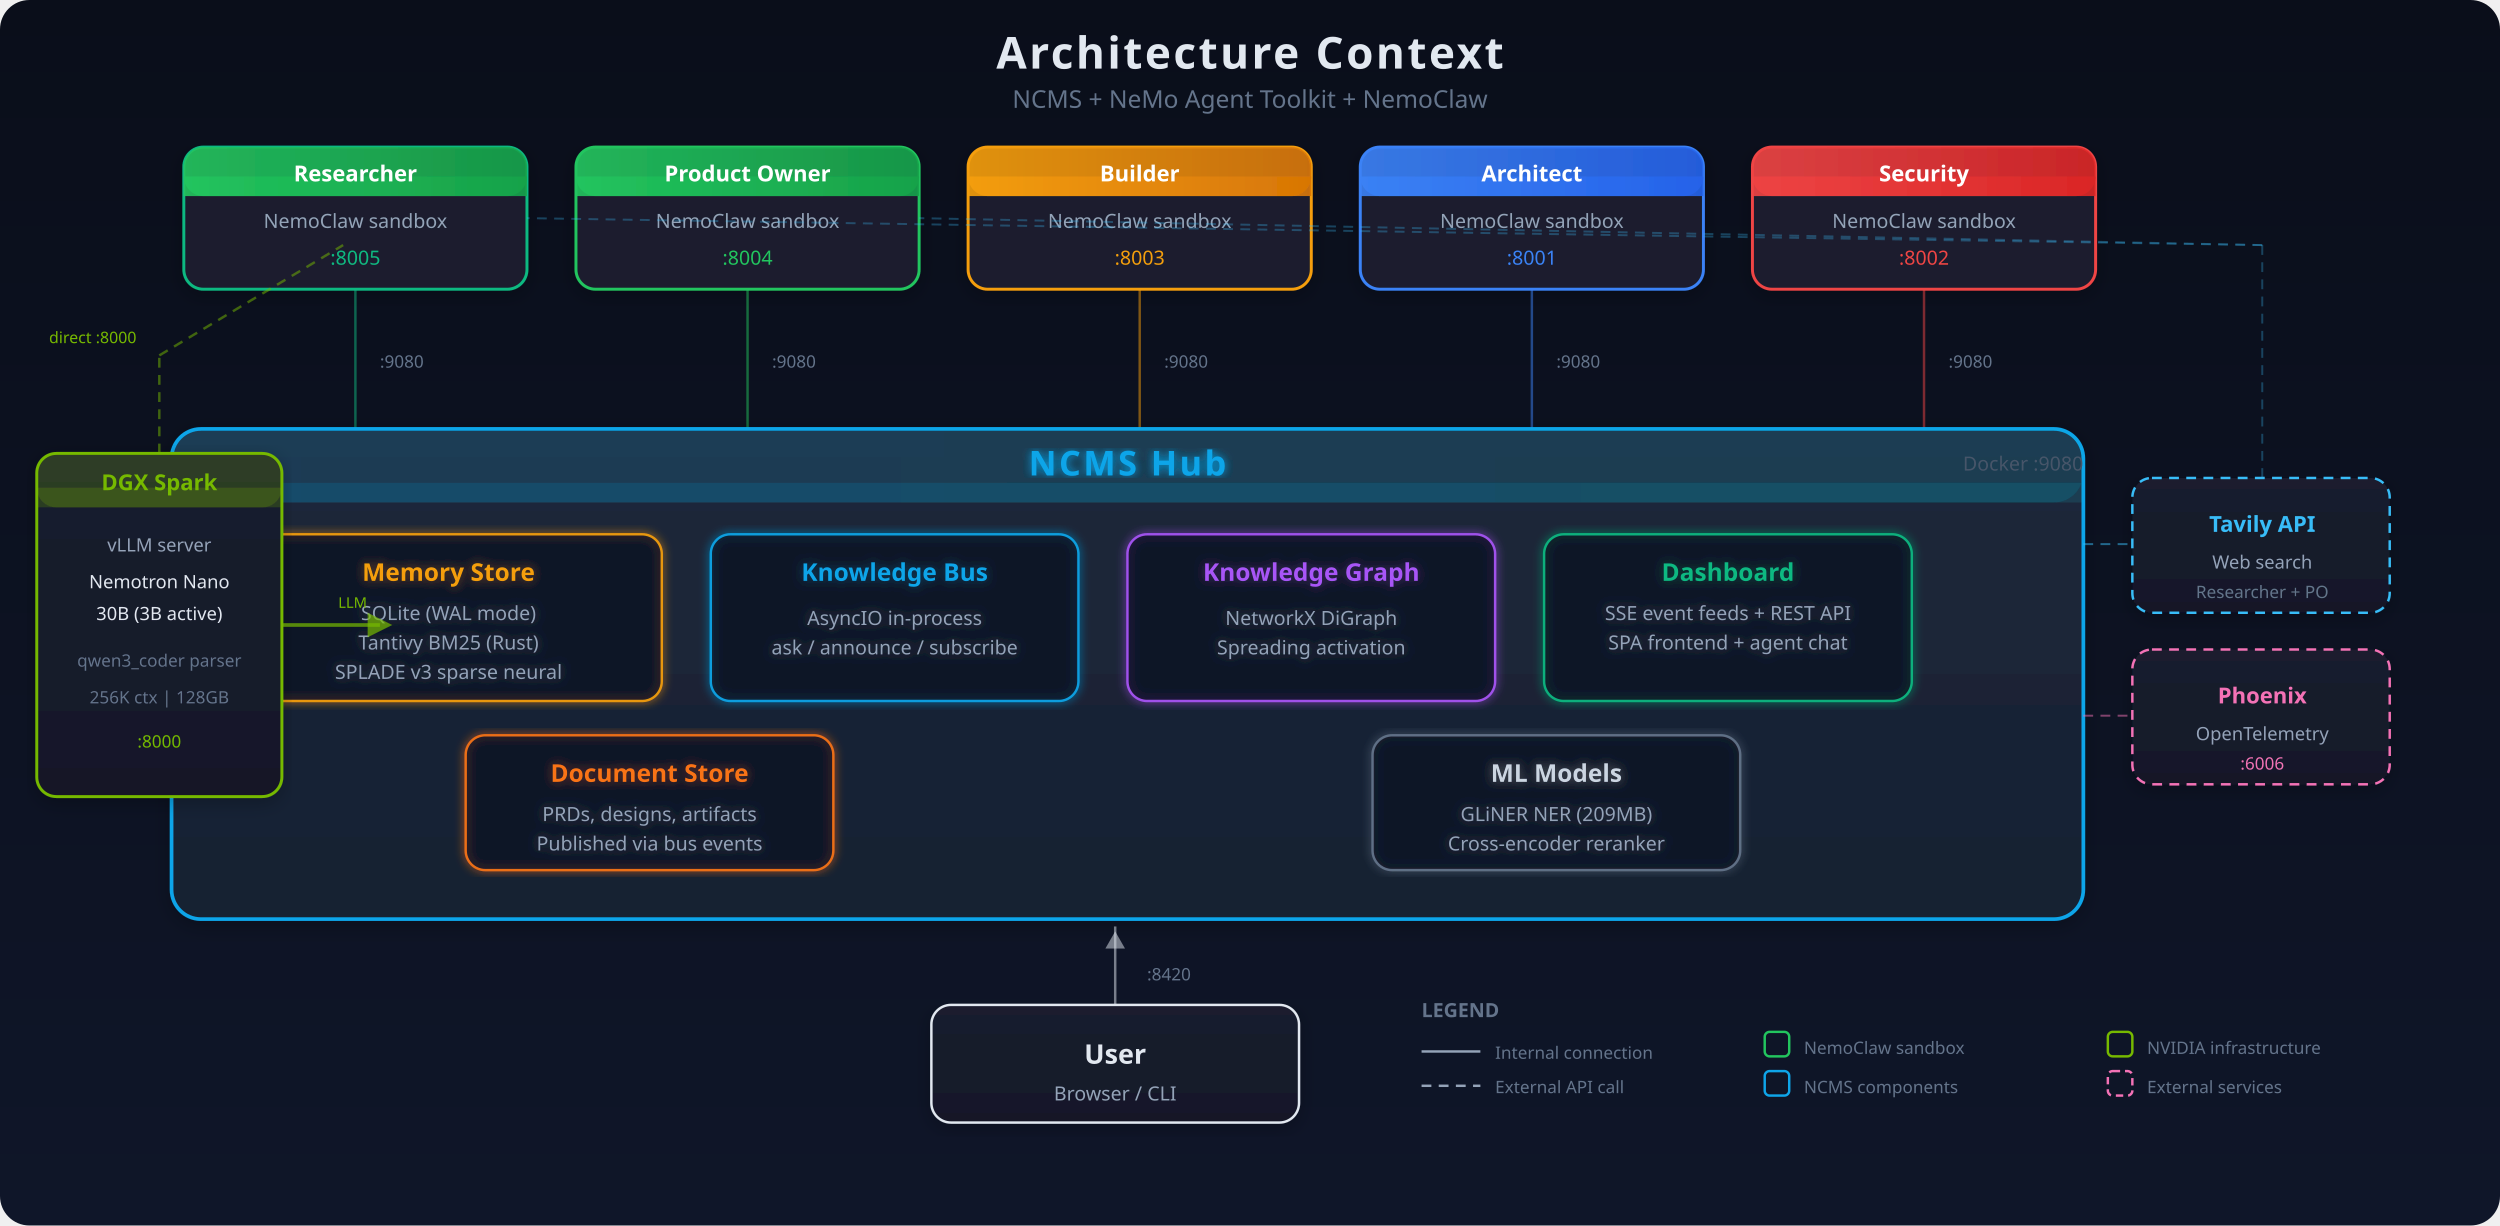
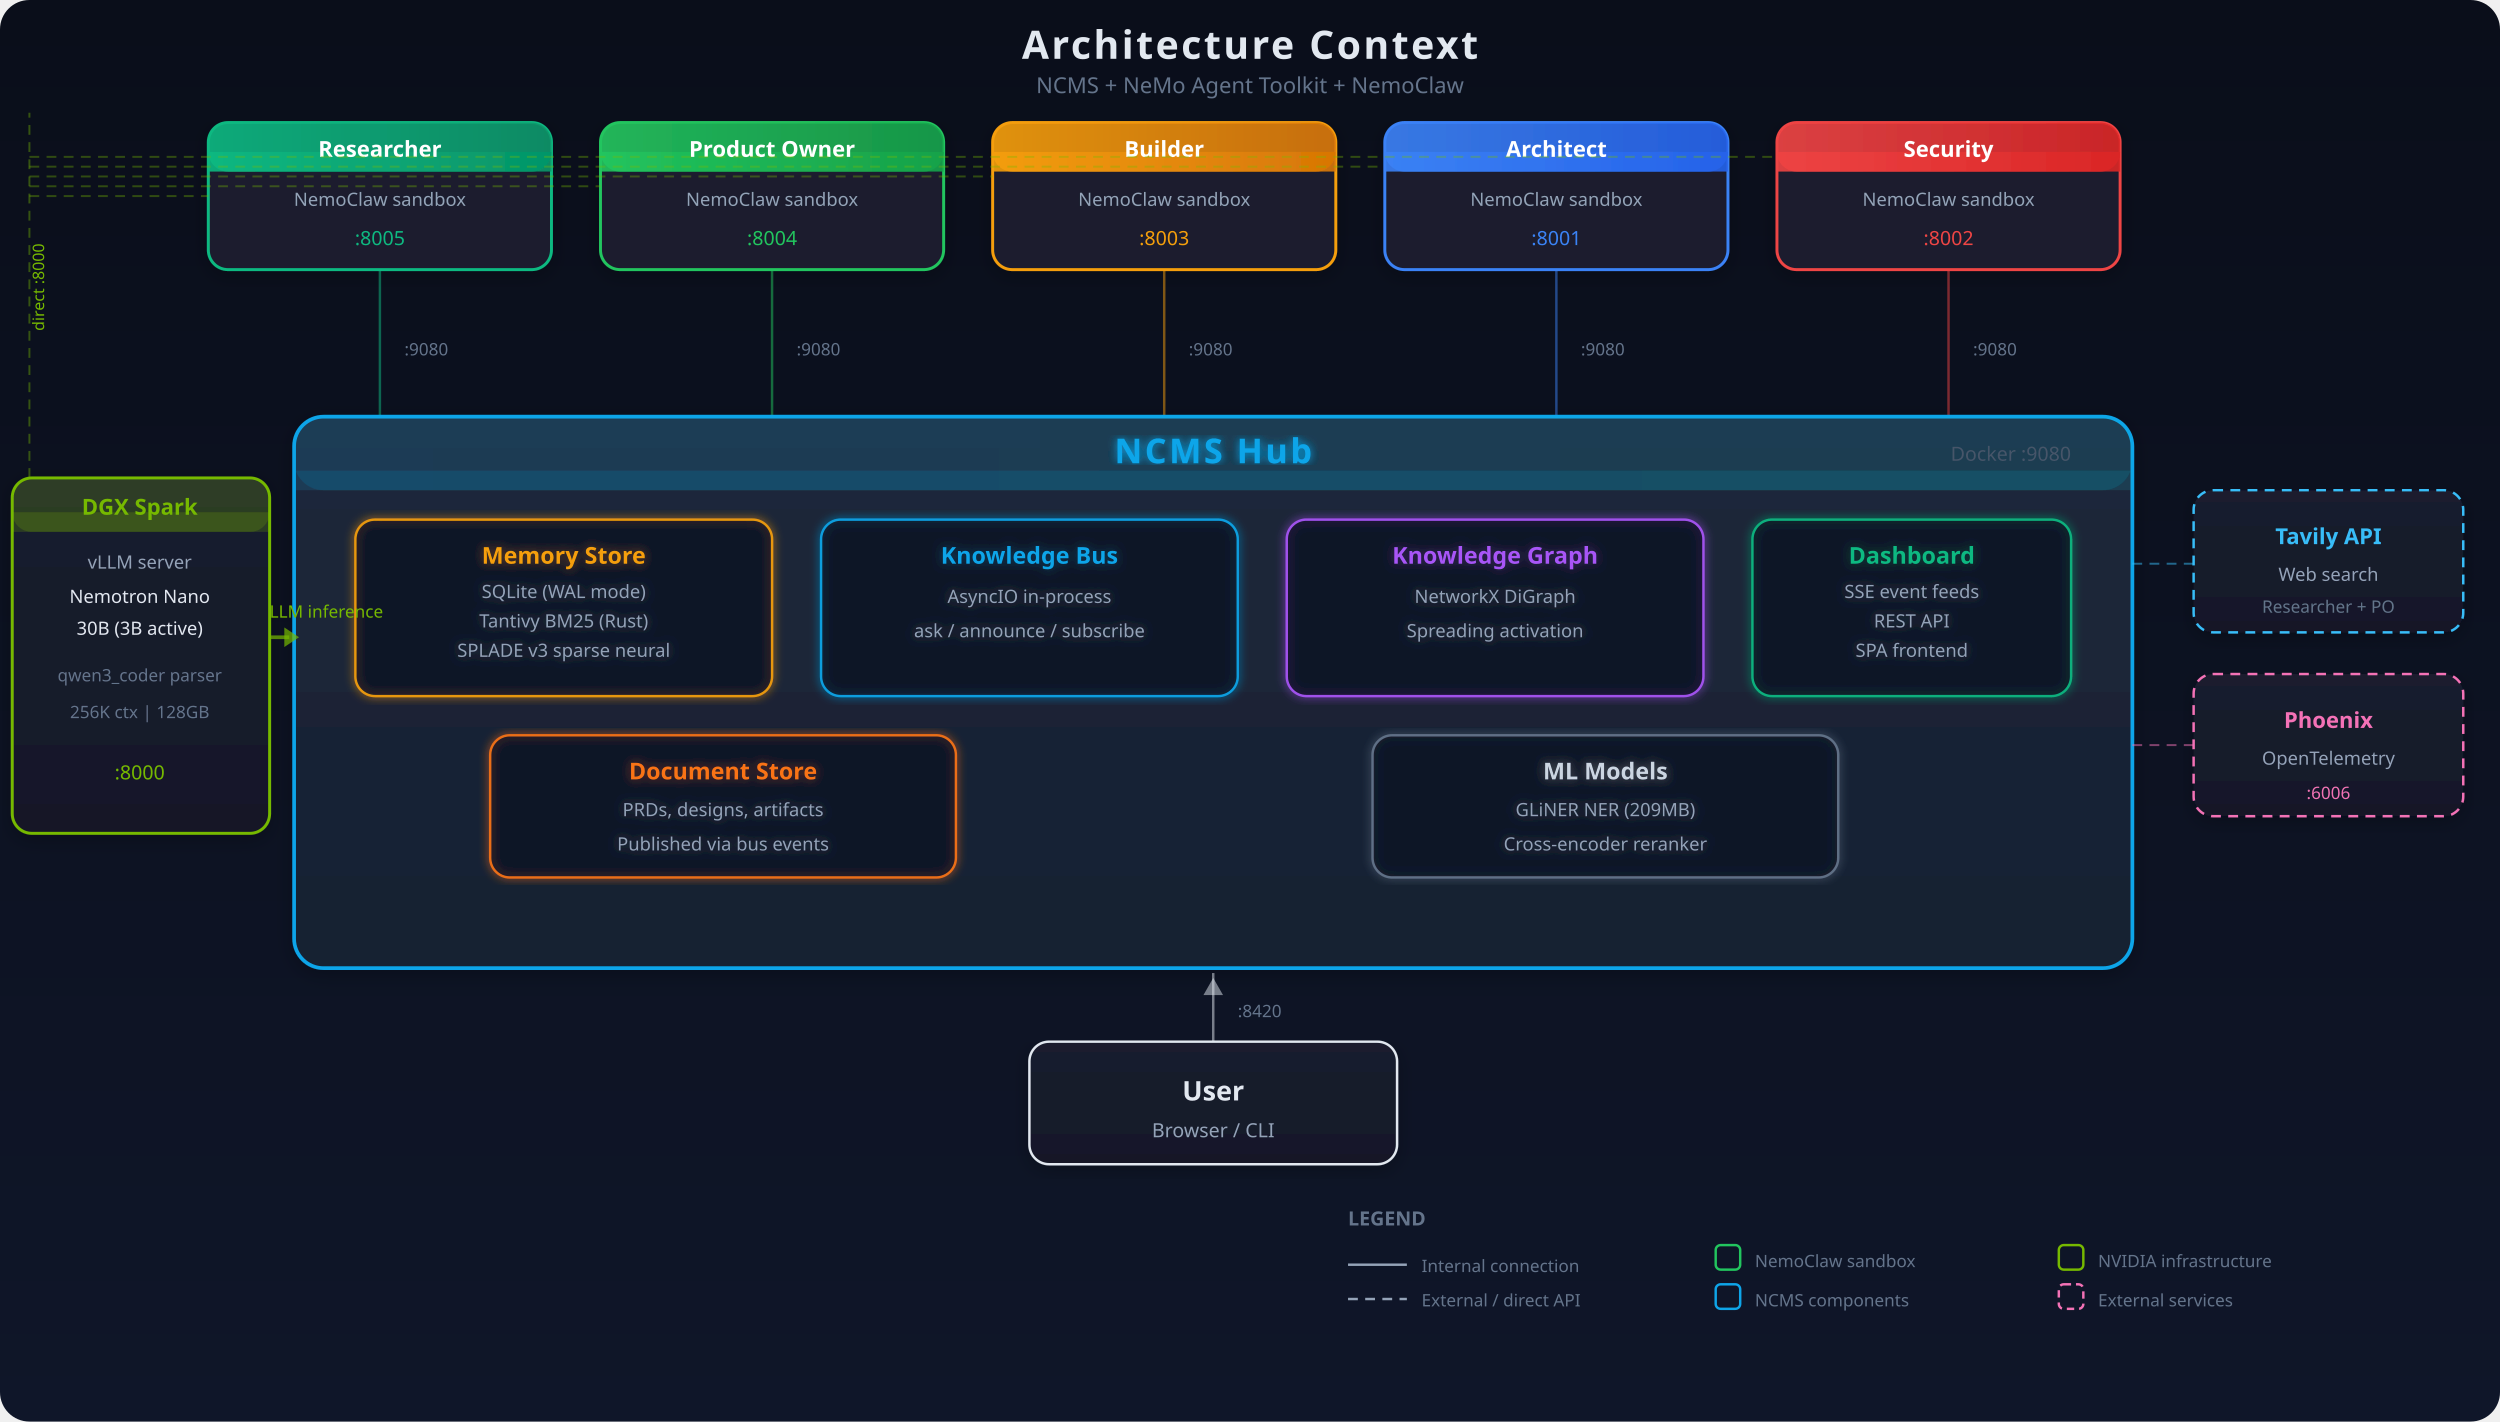
- <svg xmlns="http://www.w3.org/2000/svg" viewBox="0 0 1020 500" font-family="'Segoe UI', system-ui, -apple-system, sans-serif">
+ <svg xmlns="http://www.w3.org/2000/svg" viewBox="0 0 1020 580" font-family="'Segoe UI', system-ui, -apple-system, sans-serif">
  <defs>
    <linearGradient id="bgGrad" x1="0" y1="0" x2="0" y2="1">
      <stop offset="0%" stop-color="#0a0e1a" />
      <stop offset="100%" stop-color="#0f1629" />
    </linearGradient>
    <linearGradient id="hubGrad" x1="0" y1="0" x2="0" y2="1">
      <stop offset="0%" stop-color="#1e293b" />
      <stop offset="100%" stop-color="#162032" />
    </linearGradient>
    <linearGradient id="sparkGrad" x1="0" y1="0" x2="0" y2="1">
      <stop offset="0%" stop-color="#1a1e2e" />
      <stop offset="100%" stop-color="#141828" />
    </linearGradient>
    <linearGradient id="greenGrad" x1="0" y1="0" x2="1" y2="0">
      <stop offset="0%" stop-color="#22c55e" />
      <stop offset="100%" stop-color="#16a34a" />
+     </linearGradient>
+     <linearGradient id="green2Grad" x1="0" y1="0" x2="1" y2="0">
+       <stop offset="0%" stop-color="#10b981" />
+       <stop offset="100%" stop-color="#059669" />
    </linearGradient>
    <linearGradient id="amberGrad" x1="0" y1="0" x2="1" y2="0">
      <stop offset="0%" stop-color="#f59e0b" />
      <stop offset="100%" stop-color="#d97706" />
    </linearGradient>
    <linearGradient id="blueGrad" x1="0" y1="0" x2="1" y2="0">
      <stop offset="0%" stop-color="#3b82f6" />
      <stop offset="100%" stop-color="#2563eb" />
    </linearGradient>
    <linearGradient id="redGrad" x1="0" y1="0" x2="1" y2="0">
      <stop offset="0%" stop-color="#ef4444" />
      <stop offset="100%" stop-color="#dc2626" />
    </linearGradient>
    <linearGradient id="cyanGrad" x1="0" y1="0" x2="1" y2="0">
      <stop offset="0%" stop-color="#0ea5e9" />
      <stop offset="100%" stop-color="#06b6d4" />
    </linearGradient>
    <filter id="glow" x="-10%" y="-10%" width="120%" height="120%">
      <feGaussianBlur stdDeviation="3" result="blur" />
      <feMerge>
        <feMergeNode in="blur" />
        <feMergeNode in="SourceGraphic" />
      </feMerge>
    </filter>
    <filter id="shadow" x="-4%" y="-4%" width="108%" height="116%">
      <feDropShadow dx="0" dy="2" stdDeviation="4" flood-color="#000" flood-opacity="0.25" />
    </filter>
    <filter id="subtleGlow" x="-5%" y="-5%" width="110%" height="110%">
      <feGaussianBlur stdDeviation="2" result="blur" />
      <feMerge>
        <feMergeNode in="blur" />
        <feMergeNode in="SourceGraphic" />
      </feMerge>
    </filter>
  </defs>
-   <rect width="1020" height="500" rx="12" fill="url(#bgGrad)" />
-   <text x="510" y="28" text-anchor="middle" fill="#e2e8f0" font-size="18" font-weight="700" letter-spacing="1">Architecture Context</text>
-   <text x="510" y="44" text-anchor="middle" fill="#64748b" font-size="10">NCMS + NeMo Agent Toolkit + NemoClaw</text>
-   <g filter="url(#shadow)">
-     <rect x="75" y="60" width="140" height="58" rx="8" fill="#1a1e2e" stroke="#10b981" stroke-width="1.2" />
-     <rect x="75" y="60" width="140" height="20" rx="8" fill="url(#greenGrad)" opacity="0.9" />
-     <rect x="75" y="72" width="140" height="8" fill="url(#greenGrad)" opacity="0.9" />
-     <text x="145" y="74" text-anchor="middle" fill="#fff" font-size="9" font-weight="600">Researcher</text>
-     <text x="145" y="93" text-anchor="middle" fill="#94a3b8" font-size="8">NemoClaw sandbox</text>
-     <text x="145" y="108" text-anchor="middle" fill="#10b981" font-size="8" font-weight="500">:8005</text>
-   </g>
-   <g filter="url(#shadow)">
-     <rect x="235" y="60" width="140" height="58" rx="8" fill="#1a1e2e" stroke="#22c55e" stroke-width="1.2" />
-     <rect x="235" y="60" width="140" height="20" rx="8" fill="url(#greenGrad)" opacity="0.9" />
-     <rect x="235" y="72" width="140" height="8" fill="url(#greenGrad)" opacity="0.9" />
-     <text x="305" y="74" text-anchor="middle" fill="#fff" font-size="9" font-weight="600">Product Owner</text>
-     <text x="305" y="93" text-anchor="middle" fill="#94a3b8" font-size="8">NemoClaw sandbox</text>
-     <text x="305" y="108" text-anchor="middle" fill="#22c55e" font-size="8" font-weight="500">:8004</text>
-   </g>
-   <g filter="url(#shadow)">
-     <rect x="395" y="60" width="140" height="58" rx="8" fill="#1a1e2e" stroke="#f59e0b" stroke-width="1.2" />
-     <rect x="395" y="60" width="140" height="20" rx="8" fill="url(#amberGrad)" opacity="0.9" />
-     <rect x="395" y="72" width="140" height="8" fill="url(#amberGrad)" opacity="0.9" />
-     <text x="465" y="74" text-anchor="middle" fill="#fff" font-size="9" font-weight="600">Builder</text>
-     <text x="465" y="93" text-anchor="middle" fill="#94a3b8" font-size="8">NemoClaw sandbox</text>
-     <text x="465" y="108" text-anchor="middle" fill="#f59e0b" font-size="8" font-weight="500">:8003</text>
-   </g>
-   <g filter="url(#shadow)">
-     <rect x="555" y="60" width="140" height="58" rx="8" fill="#1a1e2e" stroke="#3b82f6" stroke-width="1.2" />
-     <rect x="555" y="60" width="140" height="20" rx="8" fill="url(#blueGrad)" opacity="0.9" />
-     <rect x="555" y="72" width="140" height="8" fill="url(#blueGrad)" opacity="0.9" />
-     <text x="625" y="74" text-anchor="middle" fill="#fff" font-size="9" font-weight="600">Architect</text>
-     <text x="625" y="93" text-anchor="middle" fill="#94a3b8" font-size="8">NemoClaw sandbox</text>
-     <text x="625" y="108" text-anchor="middle" fill="#3b82f6" font-size="8" font-weight="500">:8001</text>
-   </g>
-   <g filter="url(#shadow)">
-     <rect x="715" y="60" width="140" height="58" rx="8" fill="#1a1e2e" stroke="#ef4444" stroke-width="1.2" />
-     <rect x="715" y="60" width="140" height="20" rx="8" fill="url(#redGrad)" opacity="0.9" />
-     <rect x="715" y="72" width="140" height="8" fill="url(#redGrad)" opacity="0.9" />
-     <text x="785" y="74" text-anchor="middle" fill="#fff" font-size="9" font-weight="600">Security</text>
-     <text x="785" y="93" text-anchor="middle" fill="#94a3b8" font-size="8">NemoClaw sandbox</text>
-     <text x="785" y="108" text-anchor="middle" fill="#ef4444" font-size="8" font-weight="500">:8002</text>
-   </g>
-   <line x1="145" y1="118" x2="145" y2="175" stroke="#10b981" stroke-width="1" opacity="0.5" />
-   <line x1="305" y1="118" x2="305" y2="175" stroke="#22c55e" stroke-width="1" opacity="0.5" />
-   <line x1="465" y1="118" x2="465" y2="175" stroke="#f59e0b" stroke-width="1" opacity="0.5" />
-   <line x1="625" y1="118" x2="625" y2="175" stroke="#3b82f6" stroke-width="1" opacity="0.5" />
-   <line x1="785" y1="118" x2="785" y2="175" stroke="#ef4444" stroke-width="1" opacity="0.5" />
-   <text x="155" y="150" fill="#64748b" font-size="7">:9080</text>
-   <text x="315" y="150" fill="#64748b" font-size="7">:9080</text>
-   <text x="475" y="150" fill="#64748b" font-size="7">:9080</text>
-   <text x="635" y="150" fill="#64748b" font-size="7">:9080</text>
-   <text x="795" y="150" fill="#64748b" font-size="7">:9080</text>
-   <g filter="url(#shadow)">
-     <rect x="70" y="175" width="780" height="200" rx="12" fill="url(#hubGrad)" stroke="#0ea5e9" stroke-width="1.5" />
-     <rect x="70" y="175" width="780" height="30" rx="12" fill="url(#cyanGrad)" opacity="0.15" />
-     <rect x="70" y="197" width="780" height="8" fill="url(#cyanGrad)" opacity="0.15" />
-     <text x="460" y="194" text-anchor="middle" fill="#0ea5e9" font-size="14" font-weight="700" letter-spacing="1" filter="url(#subtleGlow)">NCMS Hub</text>
-     <text x="850" y="192" text-anchor="end" fill="#475569" font-size="8">Docker :9080</text>
-   </g>
-   <g filter="url(#subtleGlow)">
-     <rect x="95" y="218" width="175" height="68" rx="8" fill="#0f172a" stroke="#f59e0b" stroke-width="1" opacity="0.9" />
-     <text x="183" y="237" text-anchor="middle" fill="#f59e0b" font-size="10" font-weight="600">Memory Store</text>
-     <text x="183" y="253" text-anchor="middle" fill="#94a3b8" font-size="8">SQLite (WAL mode)</text>
-     <text x="183" y="265" text-anchor="middle" fill="#94a3b8" font-size="8">Tantivy BM25 (Rust)</text>
-     <text x="183" y="277" text-anchor="middle" fill="#94a3b8" font-size="8">SPLADE v3 sparse neural</text>
-   </g>
-   <g filter="url(#subtleGlow)">
-     <rect x="290" y="218" width="150" height="68" rx="8" fill="#0f172a" stroke="#0ea5e9" stroke-width="1" opacity="0.9" />
-     <text x="365" y="237" text-anchor="middle" fill="#0ea5e9" font-size="10" font-weight="600">Knowledge Bus</text>
-     <text x="365" y="255" text-anchor="middle" fill="#94a3b8" font-size="8">AsyncIO in-process</text>
-     <text x="365" y="267" text-anchor="middle" fill="#94a3b8" font-size="8">ask / announce / subscribe</text>
-   </g>
-   <g filter="url(#subtleGlow)">
-     <rect x="460" y="218" width="150" height="68" rx="8" fill="#0f172a" stroke="#a855f7" stroke-width="1" opacity="0.9" />
-     <text x="535" y="237" text-anchor="middle" fill="#a855f7" font-size="10" font-weight="600">Knowledge Graph</text>
-     <text x="535" y="255" text-anchor="middle" fill="#94a3b8" font-size="8">NetworkX DiGraph</text>
-     <text x="535" y="267" text-anchor="middle" fill="#94a3b8" font-size="8">Spreading activation</text>
-   </g>
-   <g filter="url(#subtleGlow)">
-     <rect x="630" y="218" width="150" height="68" rx="8" fill="#0f172a" stroke="#10b981" stroke-width="1" opacity="0.9" />
-     <text x="705" y="237" text-anchor="middle" fill="#10b981" font-size="10" font-weight="600">Dashboard</text>
-     <text x="705" y="253" text-anchor="middle" fill="#94a3b8" font-size="8">SSE event feeds + REST API</text>
-     <text x="705" y="265" text-anchor="middle" fill="#94a3b8" font-size="8">SPA frontend + agent chat</text>
-   </g>
-   <g filter="url(#subtleGlow)">
-     <rect x="190" y="300" width="150" height="55" rx="8" fill="#0f172a" stroke="#f97316" stroke-width="1" opacity="0.9" />
-     <text x="265" y="319" text-anchor="middle" fill="#f97316" font-size="10" font-weight="600">Document Store</text>
-     <text x="265" y="335" text-anchor="middle" fill="#94a3b8" font-size="8">PRDs, designs, artifacts</text>
-     <text x="265" y="347" text-anchor="middle" fill="#94a3b8" font-size="8">Published via bus events</text>
-   </g>
-   <g filter="url(#subtleGlow)">
-     <rect x="560" y="300" width="150" height="55" rx="8" fill="#0f172a" stroke="#64748b" stroke-width="1" opacity="0.9" />
-     <text x="635" y="319" text-anchor="middle" fill="#cbd5e1" font-size="10" font-weight="600">ML Models</text>
-     <text x="635" y="335" text-anchor="middle" fill="#94a3b8" font-size="8">GLiNER NER (209MB)</text>
-     <text x="635" y="347" text-anchor="middle" fill="#94a3b8" font-size="8">Cross-encoder reranker</text>
-   </g>
-   <g filter="url(#shadow)">
-     <rect x="15" y="185" width="100" height="140" rx="8" fill="url(#sparkGrad)" stroke="#76b900" stroke-width="1.2" />
-     <rect x="15" y="185" width="100" height="22" rx="8" fill="#76b900" opacity="0.2" />
-     <rect x="15" y="199" width="100" height="8" fill="#76b900" opacity="0.2" />
-     <text x="65" y="200" text-anchor="middle" fill="#76b900" font-size="9" font-weight="700">DGX Spark</text>
-     <text x="65" y="225" text-anchor="middle" fill="#94a3b8" font-size="7.5">vLLM server</text>
-     <text x="65" y="240" text-anchor="middle" fill="#e2e8f0" font-size="7.5" font-weight="500">Nemotron Nano</text>
-     <text x="65" y="253" text-anchor="middle" fill="#e2e8f0" font-size="7.5" font-weight="500">30B (3B active)</text>
-     <text x="65" y="272" text-anchor="middle" fill="#64748b" font-size="7">qwen3_coder parser</text>
-     <text x="65" y="287" text-anchor="middle" fill="#64748b" font-size="7">256K ctx | 128GB</text>
-     <text x="65" y="305" text-anchor="middle" fill="#76b900" font-size="7" font-weight="500">:8000</text>
-   </g>
-   <line x1="115" y1="255" x2="155" y2="255" stroke="#76b900" stroke-width="1.5" opacity="0.7" />
-   <polygon points="150,250 160,255 150,260" fill="#76b900" opacity="0.7" />
-   <text x="138" y="248" fill="#76b900" font-size="6" font-weight="500">LLM</text>
-   <line x1="65" y1="185" x2="65" y2="145" stroke="#76b900" stroke-width="1" stroke-dasharray="4,3" opacity="0.5" />
-   <line x1="65" y1="145" x2="140" y2="100" stroke="#76b900" stroke-width="1" stroke-dasharray="4,3" opacity="0.5" />
-   <text x="20" y="140" fill="#76b900" font-size="6.5" font-weight="500">direct :8000</text>
-   <g filter="url(#shadow)">
-     <rect x="870" y="195" width="105" height="55" rx="8" fill="url(#sparkGrad)" stroke="#38bdf8" stroke-width="1" stroke-dasharray="4,3" />
-     <text x="923" y="217" text-anchor="middle" fill="#38bdf8" font-size="9" font-weight="600">Tavily API</text>
-     <text x="923" y="232" text-anchor="middle" fill="#94a3b8" font-size="7.5">Web search</text>
-     <text x="923" y="244" text-anchor="middle" fill="#64748b" font-size="7">Researcher + PO</text>
-   </g>
-   <g filter="url(#shadow)">
-     <rect x="870" y="265" width="105" height="55" rx="8" fill="url(#sparkGrad)" stroke="#f472b6" stroke-width="1" stroke-dasharray="4,3" />
-     <text x="923" y="287" text-anchor="middle" fill="#f472b6" font-size="9" font-weight="600">Phoenix</text>
-     <text x="923" y="302" text-anchor="middle" fill="#94a3b8" font-size="7.5">OpenTelemetry</text>
-     <text x="923" y="314" text-anchor="middle" fill="#f472b6" font-size="7" font-weight="500">:6006</text>
-   </g>
-   <line x1="850" y1="222" x2="870" y2="222" stroke="#38bdf8" stroke-width="0.8" stroke-dasharray="4,3" opacity="0.5" />
-   <line x1="850" y1="292" x2="870" y2="292" stroke="#f472b6" stroke-width="0.8" stroke-dasharray="4,3" opacity="0.5" />
-   <line x1="923" y1="195" x2="923" y2="100" stroke="#38bdf8" stroke-width="0.8" stroke-dasharray="4,3" opacity="0.3" />
-   <line x1="923" y1="100" x2="215" y2="89" stroke="#38bdf8" stroke-width="0.8" stroke-dasharray="4,3" opacity="0.3" />
-   <line x1="923" y1="100" x2="375" y2="89" stroke="#38bdf8" stroke-width="0.8" stroke-dasharray="4,3" opacity="0.3" />
-   <g filter="url(#shadow)">
-     <rect x="380" y="410" width="150" height="48" rx="8" fill="url(#sparkGrad)" stroke="#e2e8f0" stroke-width="1" />
-     <text x="455" y="434" text-anchor="middle" fill="#e2e8f0" font-size="11" font-weight="600">User</text>
-     <text x="455" y="449" text-anchor="middle" fill="#94a3b8" font-size="8">Browser / CLI</text>
-   </g>
-   <line x1="455" y1="410" x2="455" y2="378" stroke="#e2e8f0" stroke-width="1" opacity="0.5" />
-   <polygon points="455,380 451,387 459,387" fill="#e2e8f0" opacity="0.5" />
-   <text x="468" y="400" fill="#64748b" font-size="7">:8420</text>
-   <g transform="translate(580, 415)">
+   <rect width="1020" height="580" rx="12" fill="url(#bgGrad)" />
+   <text x="510" y="24" text-anchor="middle" fill="#e2e8f0" font-size="16" font-weight="700" letter-spacing="1">Architecture Context</text>
+   <text x="510" y="38" text-anchor="middle" fill="#64748b" font-size="9">NCMS + NeMo Agent Toolkit + NemoClaw</text>
+   <g filter="url(#shadow)">
+     <rect x="85" y="50" width="140" height="60" rx="8" fill="#1a1e2e" stroke="#10b981" stroke-width="1.2" />
+     <rect x="85" y="50" width="140" height="20" rx="8" fill="url(#green2Grad)" opacity="0.9" />
+     <rect x="85" y="62" width="140" height="8" fill="url(#green2Grad)" opacity="0.9" />
+     <text x="155" y="64" text-anchor="middle" fill="#fff" font-size="9" font-weight="600">Researcher</text>
+     <text x="155" y="84" text-anchor="middle" fill="#94a3b8" font-size="7.5">NemoClaw sandbox</text>
+     <text x="155" y="100" text-anchor="middle" fill="#10b981" font-size="8" font-weight="500">:8005</text>
+   </g>
+   <g filter="url(#shadow)">
+     <rect x="245" y="50" width="140" height="60" rx="8" fill="#1a1e2e" stroke="#22c55e" stroke-width="1.2" />
+     <rect x="245" y="50" width="140" height="20" rx="8" fill="url(#greenGrad)" opacity="0.9" />
+     <rect x="245" y="62" width="140" height="8" fill="url(#greenGrad)" opacity="0.9" />
+     <text x="315" y="64" text-anchor="middle" fill="#fff" font-size="9" font-weight="600">Product Owner</text>
+     <text x="315" y="84" text-anchor="middle" fill="#94a3b8" font-size="7.5">NemoClaw sandbox</text>
+     <text x="315" y="100" text-anchor="middle" fill="#22c55e" font-size="8" font-weight="500">:8004</text>
+   </g>
+   <g filter="url(#shadow)">
+     <rect x="405" y="50" width="140" height="60" rx="8" fill="#1a1e2e" stroke="#f59e0b" stroke-width="1.2" />
+     <rect x="405" y="50" width="140" height="20" rx="8" fill="url(#amberGrad)" opacity="0.9" />
+     <rect x="405" y="62" width="140" height="8" fill="url(#amberGrad)" opacity="0.9" />
+     <text x="475" y="64" text-anchor="middle" fill="#fff" font-size="9" font-weight="600">Builder</text>
+     <text x="475" y="84" text-anchor="middle" fill="#94a3b8" font-size="7.5">NemoClaw sandbox</text>
+     <text x="475" y="100" text-anchor="middle" fill="#f59e0b" font-size="8" font-weight="500">:8003</text>
+   </g>
+   <g filter="url(#shadow)">
+     <rect x="565" y="50" width="140" height="60" rx="8" fill="#1a1e2e" stroke="#3b82f6" stroke-width="1.2" />
+     <rect x="565" y="50" width="140" height="20" rx="8" fill="url(#blueGrad)" opacity="0.9" />
+     <rect x="565" y="62" width="140" height="8" fill="url(#blueGrad)" opacity="0.9" />
+     <text x="635" y="64" text-anchor="middle" fill="#fff" font-size="9" font-weight="600">Architect</text>
+     <text x="635" y="84" text-anchor="middle" fill="#94a3b8" font-size="7.5">NemoClaw sandbox</text>
+     <text x="635" y="100" text-anchor="middle" fill="#3b82f6" font-size="8" font-weight="500">:8001</text>
+   </g>
+   <g filter="url(#shadow)">
+     <rect x="725" y="50" width="140" height="60" rx="8" fill="#1a1e2e" stroke="#ef4444" stroke-width="1.2" />
+     <rect x="725" y="50" width="140" height="20" rx="8" fill="url(#redGrad)" opacity="0.9" />
+     <rect x="725" y="62" width="140" height="8" fill="url(#redGrad)" opacity="0.9" />
+     <text x="795" y="64" text-anchor="middle" fill="#fff" font-size="9" font-weight="600">Security</text>
+     <text x="795" y="84" text-anchor="middle" fill="#94a3b8" font-size="7.5">NemoClaw sandbox</text>
+     <text x="795" y="100" text-anchor="middle" fill="#ef4444" font-size="8" font-weight="500">:8002</text>
+   </g>
+   <line x1="155" y1="110" x2="155" y2="170" stroke="#10b981" stroke-width="1" opacity="0.5" />
+   <line x1="315" y1="110" x2="315" y2="170" stroke="#22c55e" stroke-width="1" opacity="0.5" />
+   <line x1="475" y1="110" x2="475" y2="170" stroke="#f59e0b" stroke-width="1" opacity="0.5" />
+   <line x1="635" y1="110" x2="635" y2="170" stroke="#3b82f6" stroke-width="1" opacity="0.5" />
+   <line x1="795" y1="110" x2="795" y2="170" stroke="#ef4444" stroke-width="1" opacity="0.5" />
+   <text x="165" y="145" fill="#64748b" font-size="7">:9080</text>
+   <text x="325" y="145" fill="#64748b" font-size="7">:9080</text>
+   <text x="485" y="145" fill="#64748b" font-size="7">:9080</text>
+   <text x="645" y="145" fill="#64748b" font-size="7">:9080</text>
+   <text x="805" y="145" fill="#64748b" font-size="7">:9080</text>
+   <g filter="url(#shadow)">
+     <rect x="120" y="170" width="750" height="225" rx="12" fill="url(#hubGrad)" stroke="#0ea5e9" stroke-width="1.5" />
+     <rect x="120" y="170" width="750" height="30" rx="12" fill="url(#cyanGrad)" opacity="0.15" />
+     <rect x="120" y="192" width="750" height="8" fill="url(#cyanGrad)" opacity="0.15" />
+     <text x="495" y="189" text-anchor="middle" fill="#0ea5e9" font-size="14" font-weight="700" letter-spacing="1" filter="url(#subtleGlow)">NCMS Hub</text>
+     <text x="845" y="188" text-anchor="end" fill="#475569" font-size="8">Docker :9080</text>
+   </g>
+   <g filter="url(#subtleGlow)">
+     <rect x="145" y="212" width="170" height="72" rx="8" fill="#0f172a" stroke="#f59e0b" stroke-width="1" opacity="0.9" />
+     <text x="230" y="230" text-anchor="middle" fill="#f59e0b" font-size="9.5" font-weight="600">Memory Store</text>
+     <text x="230" y="244" text-anchor="middle" fill="#94a3b8" font-size="7.5">SQLite (WAL mode)</text>
+     <text x="230" y="256" text-anchor="middle" fill="#94a3b8" font-size="7.5">Tantivy BM25 (Rust)</text>
+     <text x="230" y="268" text-anchor="middle" fill="#94a3b8" font-size="7.5">SPLADE v3 sparse neural</text>
+   </g>
+   <g filter="url(#subtleGlow)">
+     <rect x="335" y="212" width="170" height="72" rx="8" fill="#0f172a" stroke="#0ea5e9" stroke-width="1" opacity="0.9" />
+     <text x="420" y="230" text-anchor="middle" fill="#0ea5e9" font-size="9.5" font-weight="600">Knowledge Bus</text>
+     <text x="420" y="246" text-anchor="middle" fill="#94a3b8" font-size="7.5">AsyncIO in-process</text>
+     <text x="420" y="260" text-anchor="middle" fill="#94a3b8" font-size="7.5">ask / announce / subscribe</text>
+   </g>
+   <g filter="url(#subtleGlow)">
+     <rect x="525" y="212" width="170" height="72" rx="8" fill="#0f172a" stroke="#a855f7" stroke-width="1" opacity="0.9" />
+     <text x="610" y="230" text-anchor="middle" fill="#a855f7" font-size="9.5" font-weight="600">Knowledge Graph</text>
+     <text x="610" y="246" text-anchor="middle" fill="#94a3b8" font-size="7.5">NetworkX DiGraph</text>
+     <text x="610" y="260" text-anchor="middle" fill="#94a3b8" font-size="7.5">Spreading activation</text>
+   </g>
+   <g filter="url(#subtleGlow)">
+     <rect x="715" y="212" width="130" height="72" rx="8" fill="#0f172a" stroke="#10b981" stroke-width="1" opacity="0.9" />
+     <text x="780" y="230" text-anchor="middle" fill="#10b981" font-size="9.5" font-weight="600">Dashboard</text>
+     <text x="780" y="244" text-anchor="middle" fill="#94a3b8" font-size="7.5">SSE event feeds</text>
+     <text x="780" y="256" text-anchor="middle" fill="#94a3b8" font-size="7.5">REST API</text>
+     <text x="780" y="268" text-anchor="middle" fill="#94a3b8" font-size="7.5">SPA frontend</text>
+   </g>
+   <g filter="url(#subtleGlow)">
+     <rect x="200" y="300" width="190" height="58" rx="8" fill="#0f172a" stroke="#f97316" stroke-width="1" opacity="0.9" />
+     <text x="295" y="318" text-anchor="middle" fill="#f97316" font-size="9.5" font-weight="600">Document Store</text>
+     <text x="295" y="333" text-anchor="middle" fill="#94a3b8" font-size="7.5">PRDs, designs, artifacts</text>
+     <text x="295" y="347" text-anchor="middle" fill="#94a3b8" font-size="7.5">Published via bus events</text>
+   </g>
+   <g filter="url(#subtleGlow)">
+     <rect x="560" y="300" width="190" height="58" rx="8" fill="#0f172a" stroke="#64748b" stroke-width="1" opacity="0.9" />
+     <text x="655" y="318" text-anchor="middle" fill="#cbd5e1" font-size="9.5" font-weight="600">ML Models</text>
+     <text x="655" y="333" text-anchor="middle" fill="#94a3b8" font-size="7.5">GLiNER NER (209MB)</text>
+     <text x="655" y="347" text-anchor="middle" fill="#94a3b8" font-size="7.5">Cross-encoder reranker</text>
+   </g>
+   <g filter="url(#shadow)">
+     <rect x="5" y="195" width="105" height="145" rx="8" fill="url(#sparkGrad)" stroke="#76b900" stroke-width="1.2" />
+     <rect x="5" y="195" width="105" height="22" rx="8" fill="#76b900" opacity="0.2" />
+     <rect x="5" y="209" width="105" height="8" fill="#76b900" opacity="0.2" />
+     <text x="57" y="210" text-anchor="middle" fill="#76b900" font-size="9" font-weight="700">DGX Spark</text>
+     <text x="57" y="232" text-anchor="middle" fill="#94a3b8" font-size="7.5">vLLM server</text>
+     <text x="57" y="246" text-anchor="middle" fill="#e2e8f0" font-size="7.5" font-weight="500">Nemotron Nano</text>
+     <text x="57" y="259" text-anchor="middle" fill="#e2e8f0" font-size="7.5" font-weight="500">30B (3B active)</text>
+     <text x="57" y="278" text-anchor="middle" fill="#64748b" font-size="7">qwen3_coder parser</text>
+     <text x="57" y="293" text-anchor="middle" fill="#64748b" font-size="7">256K ctx | 128GB</text>
+     <text x="57" y="318" text-anchor="middle" fill="#76b900" font-size="8" font-weight="500">:8000</text>
+   </g>
+   <line x1="110" y1="260" x2="118" y2="260" stroke="#76b900" stroke-width="1.5" opacity="0.7" />
+   <polygon points="116,256 122,260 116,264" fill="#76b900" opacity="0.7" />
+   <text x="110" y="252" fill="#76b900" font-size="7" font-weight="500">LLM inference</text>
+   <line x1="12" y1="195" x2="12" y2="46" stroke="#76b900" stroke-width="0.8" stroke-dasharray="4,3" opacity="0.4" />
+   <text x="18" y="135" fill="#76b900" font-size="6.5" font-weight="500" transform="rotate(-90,18,135)">direct :8000</text>
+   <line x1="12" y1="80" x2="85" y2="80" stroke="#76b900" stroke-width="0.8" stroke-dasharray="4,3" opacity="0.35" />
+   <line x1="12" y1="76" x2="245" y2="76" stroke="#76b900" stroke-width="0.8" stroke-dasharray="4,3" opacity="0.35" />
+   <line x1="12" y1="72" x2="405" y2="72" stroke="#76b900" stroke-width="0.8" stroke-dasharray="4,3" opacity="0.35" />
+   <line x1="12" y1="68" x2="565" y2="68" stroke="#76b900" stroke-width="0.8" stroke-dasharray="4,3" opacity="0.35" />
+   <line x1="12" y1="64" x2="725" y2="64" stroke="#76b900" stroke-width="0.8" stroke-dasharray="4,3" opacity="0.35" />
+   <g filter="url(#shadow)">
+     <rect x="895" y="200" width="110" height="58" rx="8" fill="url(#sparkGrad)" stroke="#38bdf8" stroke-width="1" stroke-dasharray="4,3" />
+     <text x="950" y="222" text-anchor="middle" fill="#38bdf8" font-size="9" font-weight="600">Tavily API</text>
+     <text x="950" y="237" text-anchor="middle" fill="#94a3b8" font-size="7.5">Web search</text>
+     <text x="950" y="250" text-anchor="middle" fill="#64748b" font-size="7">Researcher + PO</text>
+   </g>
+   <g filter="url(#shadow)">
+     <rect x="895" y="275" width="110" height="58" rx="8" fill="url(#sparkGrad)" stroke="#f472b6" stroke-width="1" stroke-dasharray="4,3" />
+     <text x="950" y="297" text-anchor="middle" fill="#f472b6" font-size="9" font-weight="600">Phoenix</text>
+     <text x="950" y="312" text-anchor="middle" fill="#94a3b8" font-size="7.5">OpenTelemetry</text>
+     <text x="950" y="326" text-anchor="middle" fill="#f472b6" font-size="7" font-weight="500">:6006</text>
+   </g>
+   <line x1="870" y1="230" x2="895" y2="230" stroke="#38bdf8" stroke-width="0.8" stroke-dasharray="4,3" opacity="0.5" />
+   <line x1="870" y1="304" x2="895" y2="304" stroke="#f472b6" stroke-width="0.8" stroke-dasharray="4,3" opacity="0.5" />
+   <g filter="url(#shadow)">
+     <rect x="420" y="425" width="150" height="50" rx="8" fill="url(#sparkGrad)" stroke="#e2e8f0" stroke-width="1" />
+     <text x="495" y="449" text-anchor="middle" fill="#e2e8f0" font-size="11" font-weight="600">User</text>
+     <text x="495" y="464" text-anchor="middle" fill="#94a3b8" font-size="8">Browser / CLI</text>
+   </g>
+   <line x1="495" y1="425" x2="495" y2="397" stroke="#e2e8f0" stroke-width="1" opacity="0.5" />
+   <polygon points="495,399 491,406 499,406" fill="#e2e8f0" opacity="0.5" />
+   <text x="505" y="415" fill="#64748b" font-size="7">:8420</text>
+   <g transform="translate(550, 500)">
    <text x="0" y="0" fill="#64748b" font-size="8" font-weight="600">LEGEND</text>
-     <line x1="0" y1="14" x2="24" y2="14" stroke="#94a3b8" stroke-width="1" />
-     <text x="30" y="17" fill="#64748b" font-size="7">Internal connection</text>
-     <line x1="0" y1="28" x2="24" y2="28" stroke="#94a3b8" stroke-width="1" stroke-dasharray="4,3" />
-     <text x="30" y="31" fill="#64748b" font-size="7">External API call</text>
-     <rect x="140" y="6" width="10" height="10" rx="2" fill="none" stroke="#22c55e" stroke-width="1" />
-     <text x="156" y="15" fill="#64748b" font-size="7">NemoClaw sandbox</text>
-     <rect x="140" y="22" width="10" height="10" rx="2" fill="none" stroke="#0ea5e9" stroke-width="1" />
-     <text x="156" y="31" fill="#64748b" font-size="7">NCMS components</text>
-     <rect x="280" y="6" width="10" height="10" rx="2" fill="none" stroke="#76b900" stroke-width="1" />
-     <text x="296" y="15" fill="#64748b" font-size="7">NVIDIA infrastructure</text>
-     <rect x="280" y="22" width="10" height="10" rx="2" fill="none" stroke="#f472b6" stroke-width="1" stroke-dasharray="3,2" />
-     <text x="296" y="31" fill="#64748b" font-size="7">External services</text>
+     <line x1="0" y1="16" x2="24" y2="16" stroke="#94a3b8" stroke-width="1" />
+     <text x="30" y="19" fill="#64748b" font-size="7">Internal connection</text>
+     <line x1="0" y1="30" x2="24" y2="30" stroke="#94a3b8" stroke-width="1" stroke-dasharray="4,3" />
+     <text x="30" y="33" fill="#64748b" font-size="7">External / direct API</text>
+     <rect x="150" y="8" width="10" height="10" rx="2" fill="none" stroke="#22c55e" stroke-width="1" />
+     <text x="166" y="17" fill="#64748b" font-size="7">NemoClaw sandbox</text>
+     <rect x="150" y="24" width="10" height="10" rx="2" fill="none" stroke="#0ea5e9" stroke-width="1" />
+     <text x="166" y="33" fill="#64748b" font-size="7">NCMS components</text>
+     <rect x="290" y="8" width="10" height="10" rx="2" fill="none" stroke="#76b900" stroke-width="1" />
+     <text x="306" y="17" fill="#64748b" font-size="7">NVIDIA infrastructure</text>
+     <rect x="290" y="24" width="10" height="10" rx="2" fill="none" stroke="#f472b6" stroke-width="1" stroke-dasharray="3,2" />
+     <text x="306" y="33" fill="#64748b" font-size="7">External services</text>
  </g>
</svg>
